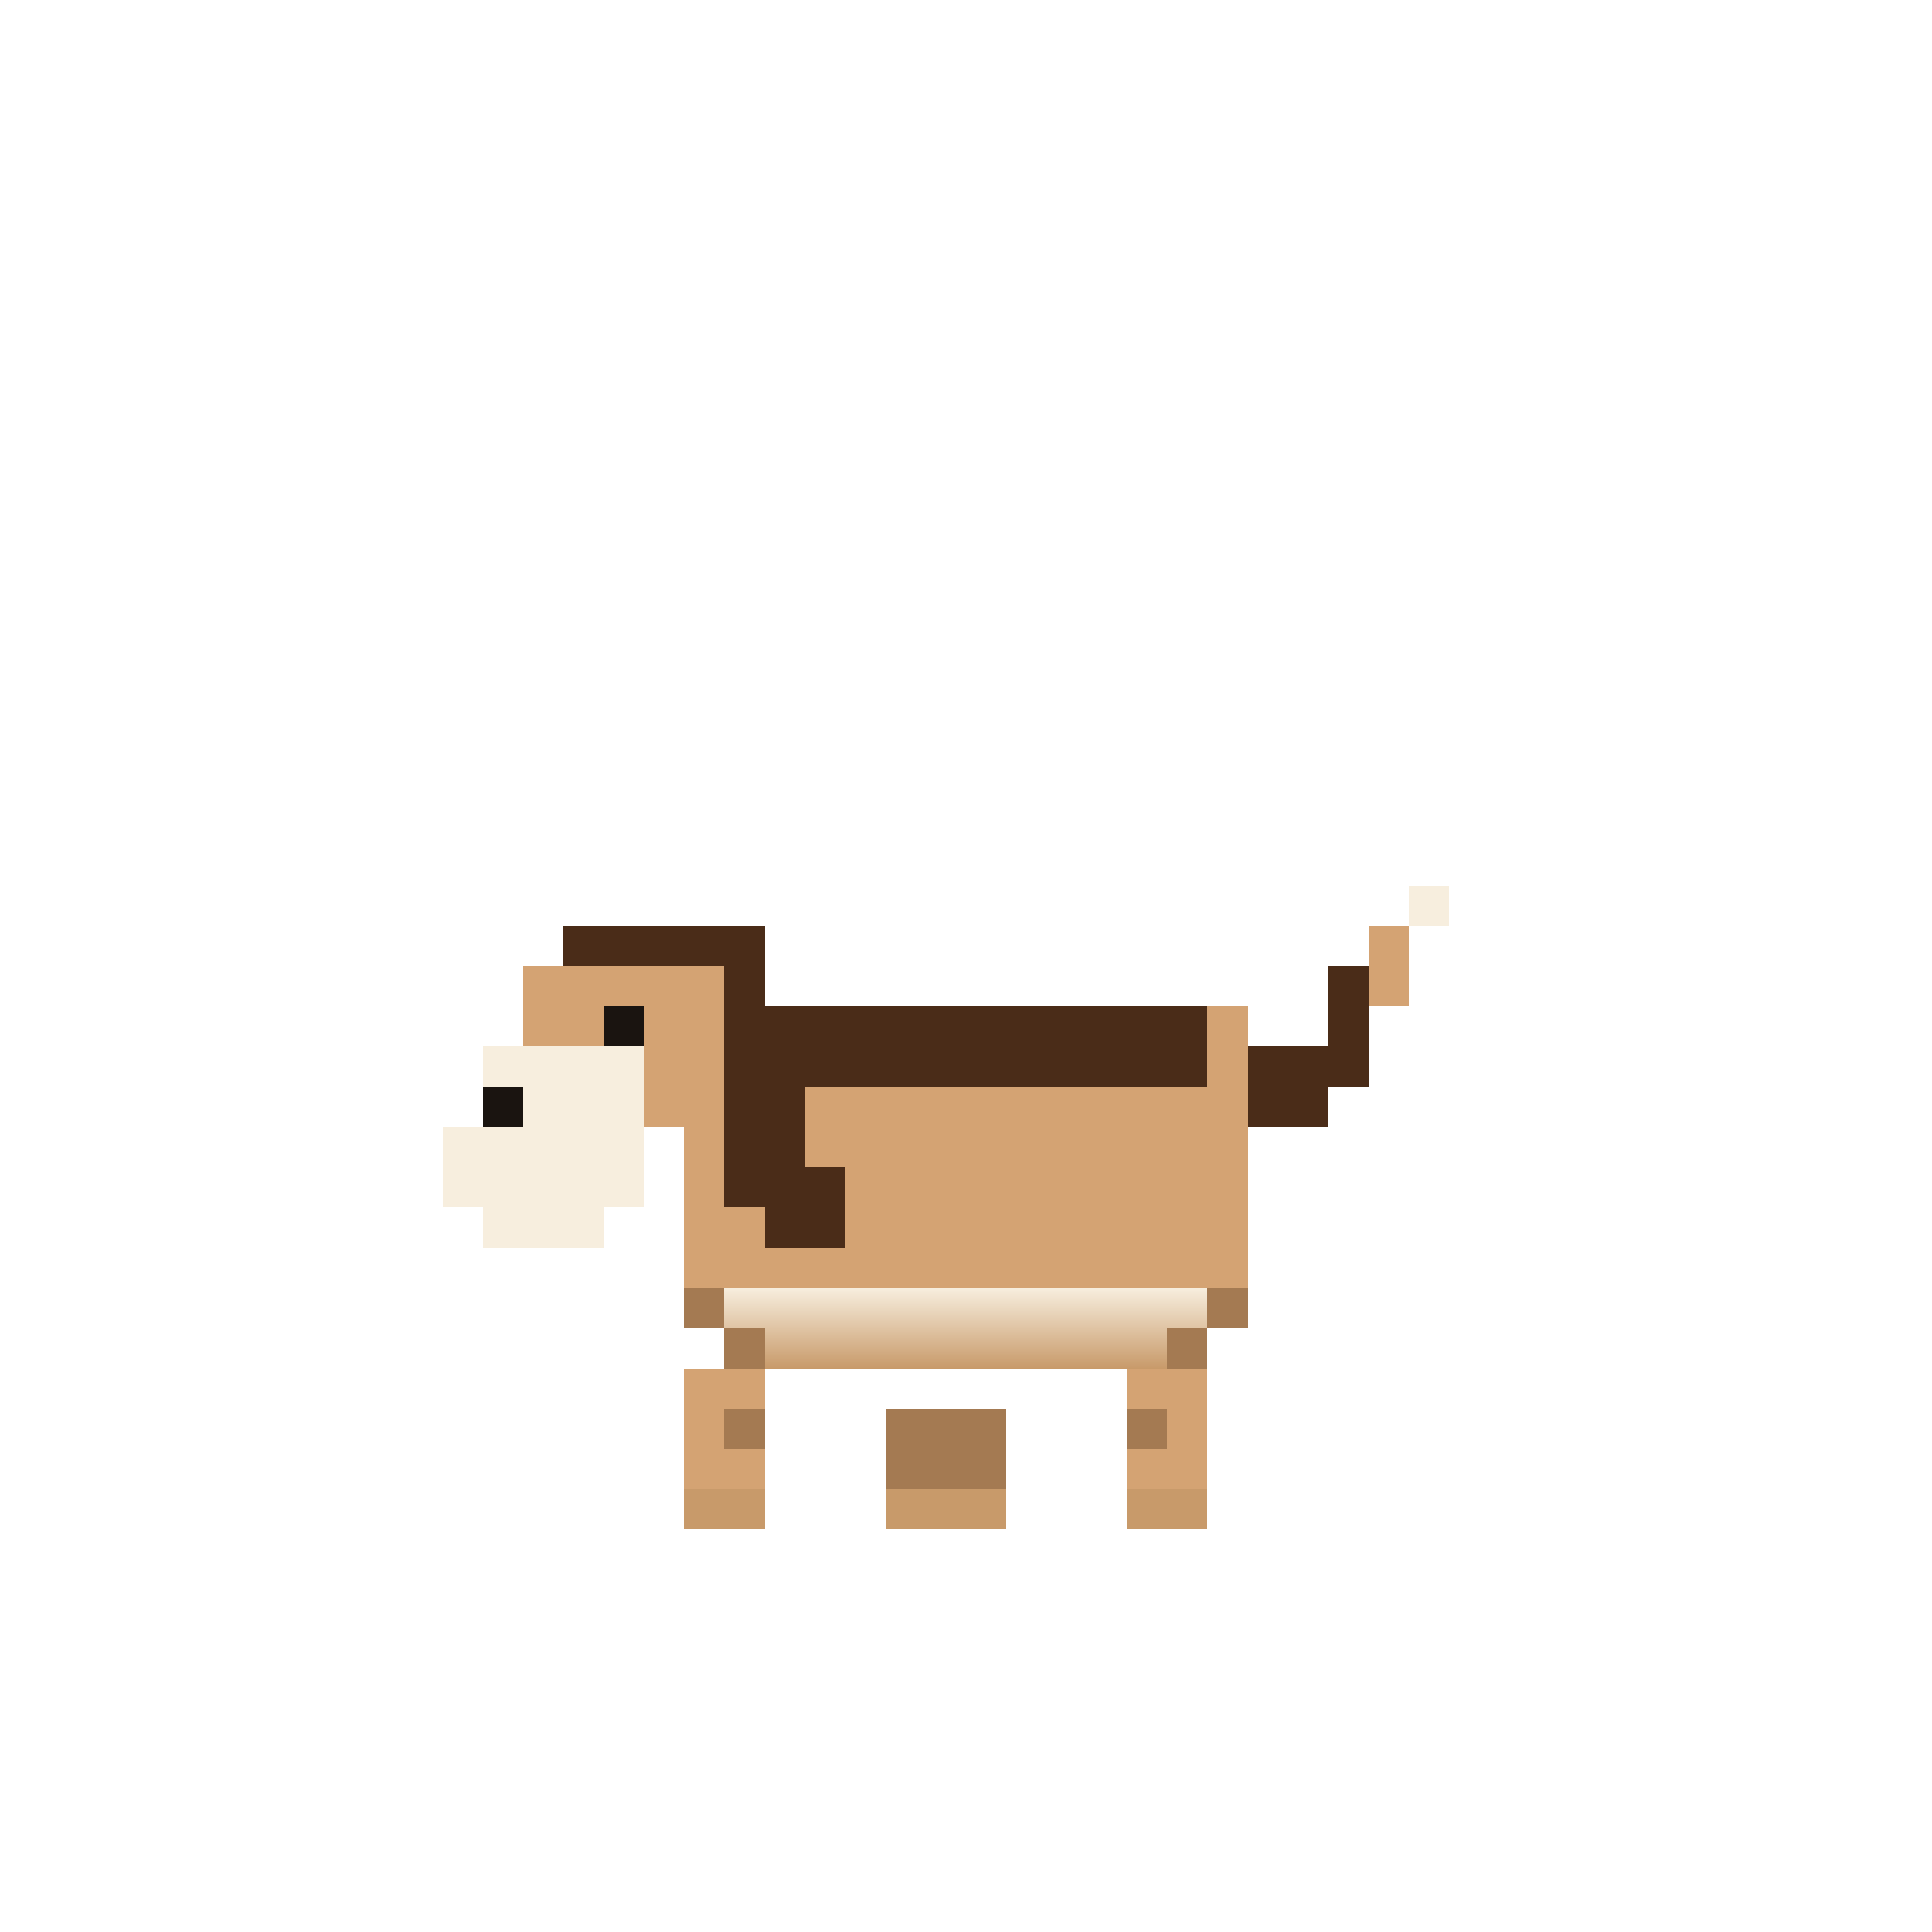
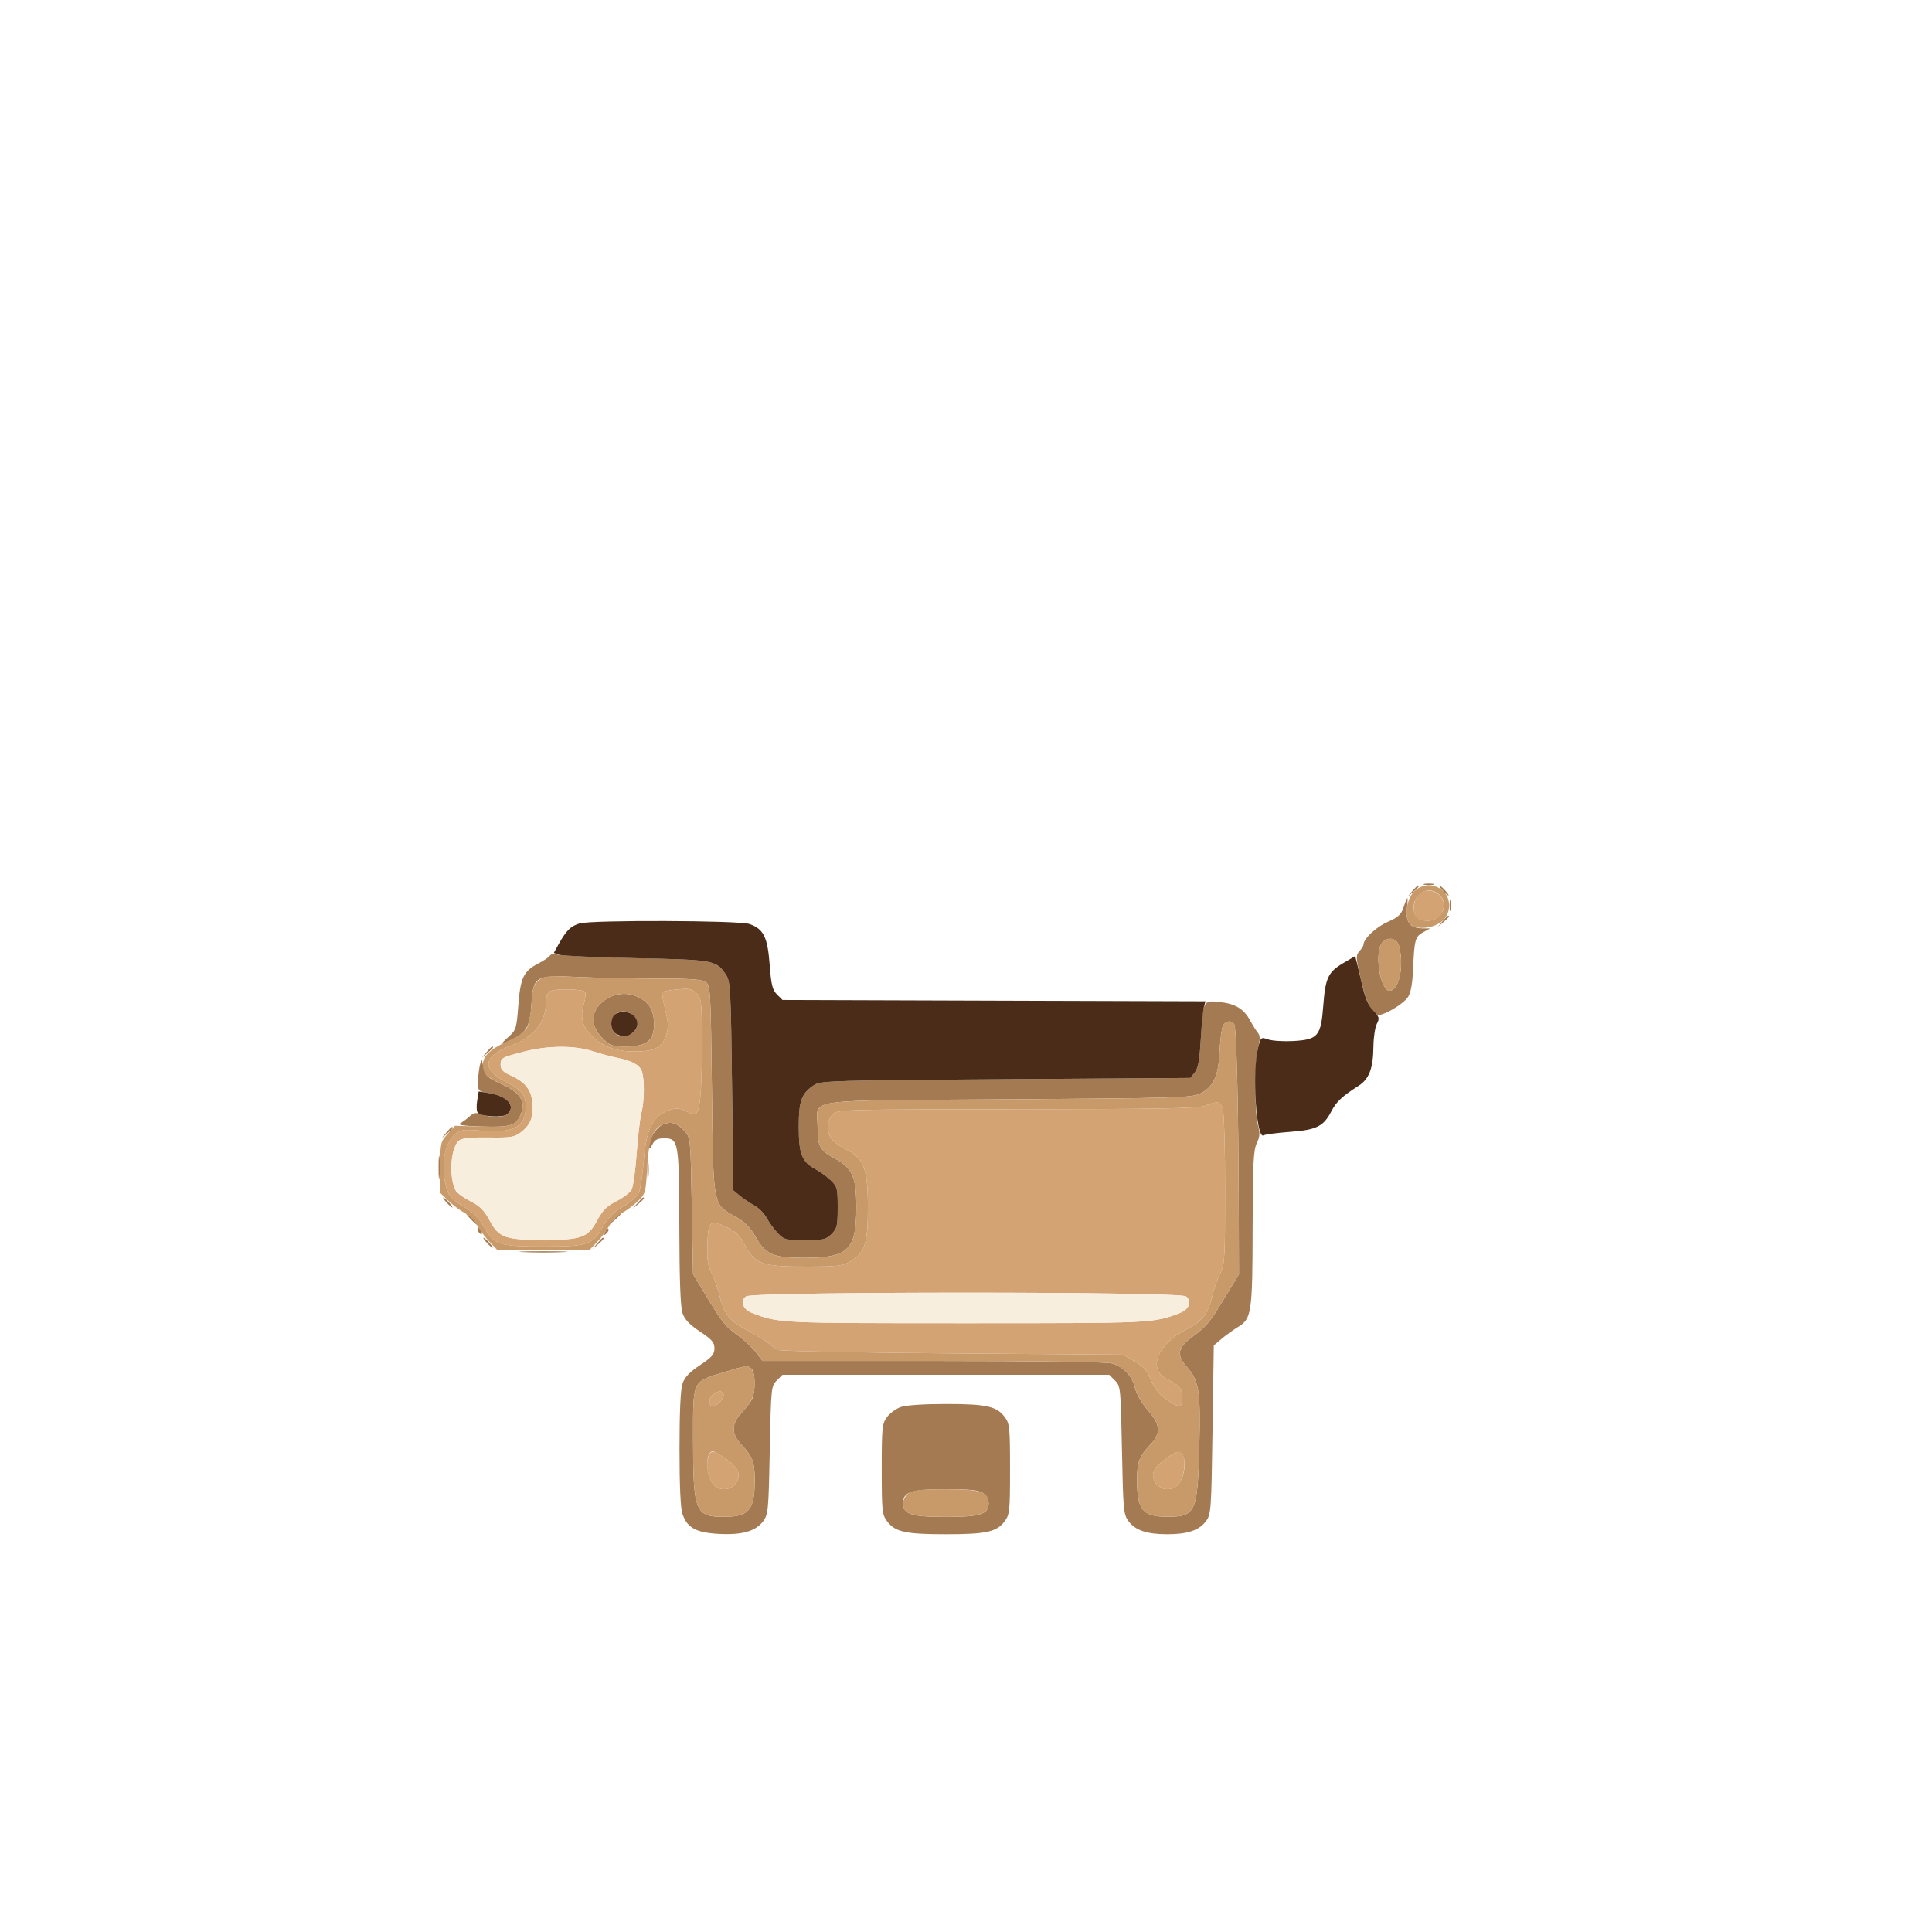
- <svg xmlns="http://www.w3.org/2000/svg" viewBox="0 0 48 48" shape-rendering="crispEdges">
-   <defs>
-     <linearGradient id="belly" x1="0" y1="32" x2="0" y2="34" gradientUnits="userSpaceOnUse" spreadMethod="pad">
-       <stop offset="0" stop-color="#f7eede" />
-       <stop offset="1" stop-color="#c89a6a" />
-     </linearGradient>
-   </defs>
-   <rect x="19" y="25" width="11" height="2" fill="#4a2c18" />
-   <rect x="30" y="25" width="1" height="2" fill="#d4a373" />
-   <rect x="17" y="25" width="2" height="2" fill="#d4a373" />
-   <rect x="17" y="27" width="14" height="2" fill="#d4a373" />
-   <rect x="17" y="29" width="14" height="3" fill="#d4a373" />
-   <rect x="17" y="32" width="1" height="1" fill="#a47a52" />
-   <rect x="30" y="32" width="1" height="1" fill="#a47a52" />
-   <rect x="18" y="32" width="12" height="1" fill="url(#belly)" />
-   <rect x="18" y="33" width="1" height="1" fill="#a47a52" />
-   <rect x="29" y="33" width="1" height="1" fill="#a47a52" />
-   <rect x="19" y="33" width="10" height="1" fill="url(#belly)" />
-   <rect x="17" y="23" width="2" height="2" fill="#4a2c18" />
-   <rect x="18" y="25" width="2" height="5" fill="#4a2c18" />
-   <rect x="19" y="29" width="2" height="2" fill="#4a2c18" />
-   <rect x="14" y="23" width="4" height="1" fill="#4a2c18" />
-   <rect x="13" y="24" width="5" height="2" fill="#d4a373" />
-   <rect x="16" y="26" width="2" height="2" fill="#d4a373" />
-   <rect x="12" y="26" width="4" height="2" fill="url(#belly)" />
-   <rect x="11" y="28" width="5" height="2" fill="url(#belly)" />
-   <rect x="12" y="30" width="3" height="1" fill="url(#belly)" />
-   <rect x="15" y="25" width="1" height="1" fill="#1a1410" />
-   <rect x="12" y="27" width="1" height="1" fill="#1a1410" />
-   <rect x="31" y="26" width="2" height="2" fill="#4a2c18" />
-   <rect x="33" y="24" width="1" height="3" fill="#4a2c18" />
-   <rect x="34" y="23" width="1" height="2" fill="#d4a373" />
-   <rect x="35" y="22" width="1" height="1" fill="url(#belly)" />
-   <rect x="28" y="34" width="2" height="3" fill="#d4a373" />
-   <rect x="28" y="35" width="1" height="1" fill="#a47a52" />
-   <rect x="28" y="37" width="2" height="1" fill="url(#belly)" />
-   <rect x="23" y="35" width="2" height="2" fill="#a47a52" />
-   <rect x="23" y="37" width="2" height="1" fill="url(#belly)" />
-   <rect x="22" y="35" width="2" height="2" fill="#a47a52" />
-   <rect x="22" y="37" width="2" height="1" fill="url(#belly)" />
-   <rect x="17" y="34" width="2" height="3" fill="#d4a373" />
-   <rect x="18" y="35" width="1" height="1" fill="#a47a52" />
-   <rect x="17" y="37" width="2" height="1" fill="url(#belly)" />
+ <svg xmlns="http://www.w3.org/2000/svg" viewBox="0 0 48 48" width="48" height="48">
+   <g transform="scale(0.0625 0.0625) translate(0,768) scale(1,-1)" fill="#d4a373" stroke="none">
+     <path d="M563.65 412.17 C561.73 410.04 561.47 404.93 563.20 403.20 C565.02 401.38 570.47 401.75 572.35 403.83 C573.26 404.83 574.00 406.79 574.00 408.17 C574.00 413.30 567.09 415.97 563.65 412.17 Z M218.75 373.98 C217.62 373.28 217.00 371.66 217.00 369.42 C217.00 361.69 212.16 355.69 203.29 352.44 C192.02 348.32 191.16 342.97 200.98 338.01 C207.44 334.75 209.00 332.80 209.00 328.00 C209.00 320.17 204.28 317.53 192.03 318.50 C183.82 319.15 183.17 319.05 180.58 316.82 C176.14 313.01 174.97 302.11 178.11 293.93 C178.69 292.42 181.25 290.12 184.27 288.40 C188.06 286.23 190.23 284.06 192.40 280.27 C196.46 273.15 198.44 272.50 216.00 272.50 C233.56 272.50 235.54 273.15 239.60 280.27 C241.77 284.06 243.94 286.23 247.73 288.40 C250.72 290.11 253.37 292.47 254.00 294.01 C254.61 295.47 255.46 301.13 255.88 306.59 C256.92 319.71 259.70 324.91 266.77 326.93 C268.91 327.55 270.62 327.39 272.52 326.40 C274.01 325.63 275.58 325.00 276.02 325.00 C278.13 325.00 279.00 332.62 279.00 351.15 C279.00 370.06 278.90 371.10 276.87 373.13 C275.05 374.95 273.97 375.17 269.27 374.69 C266.25 374.38 263.57 373.90 263.29 373.63 C263.02 373.36 263.53 370.23 264.42 366.69 C265.77 361.28 265.83 359.63 264.77 356.40 C263.16 351.52 260.23 350.03 252.22 350.01 C245.18 350.00 239.81 351.85 235.82 355.67 C231.55 359.76 230.53 363.23 232.01 368.54 C232.71 371.03 232.98 373.35 232.62 373.72 C231.45 374.88 220.56 375.09 218.75 373.98 Z M235.62 350.13 C238.85 349.10 243.07 347.95 245.00 347.57 C251.08 346.37 254.14 344.76 255.08 342.28 C256.28 339.12 256.21 330.54 254.95 325.50 C254.39 323.30 253.55 316.04 253.07 309.37 C252.59 302.70 251.69 296.28 251.06 295.12 C250.44 293.95 247.73 291.88 245.04 290.52 C241.20 288.58 239.54 286.90 237.32 282.77 C233.72 276.05 231.12 275.11 216.00 275.11 C200.88 275.11 198.28 276.05 194.68 282.77 C192.46 286.90 190.80 288.58 186.96 290.52 C184.27 291.88 181.66 293.79 181.15 294.75 C178.28 300.22 179.16 312.18 182.63 314.72 C183.79 315.57 187.60 315.93 194.22 315.83 C202.69 315.69 204.46 315.95 206.79 317.68 C210.78 320.65 212.14 323.85 211.69 329.28 C211.22 334.82 208.87 337.85 202.95 340.52 C200.02 341.84 199.00 342.89 199.00 344.59 C199.00 347.46 199.32 347.65 208.20 349.94 C217.84 352.43 228.16 352.50 235.62 350.13 Z M479.00 328.44 C476.22 327.39 460.84 327.10 404.25 327.06 C334.37 327.00 332.96 326.96 331.00 325.00 C328.63 322.63 328.41 318.29 330.49 315.32 C331.31 314.14 333.98 312.22 336.43 311.03 C343.41 307.65 345.00 303.37 345.00 287.93 C345.00 273.64 343.77 269.89 338.00 266.53 C334.92 264.74 332.77 264.50 320.00 264.50 C302.89 264.50 300.12 265.51 296.00 273.29 C294.14 276.80 292.39 278.53 289.15 280.06 C282.25 283.31 281.55 282.74 281.21 273.63 C280.98 267.47 281.32 265.00 282.80 262.14 C283.84 260.14 285.24 256.21 285.91 253.42 C287.75 245.69 289.99 242.83 297.09 239.14 C300.62 237.30 304.40 235.02 305.50 234.05 C306.60 233.09 308.18 231.89 309.00 231.40 C309.83 230.90 341.08 230.28 378.50 230.00 L446.50 229.50 L451.10 226.80 C454.65 224.71 456.08 223.07 457.41 219.58 C458.56 216.58 460.51 214.06 463.27 212.04 C468.64 208.08 470.00 208.15 470.00 212.38 C470.00 215.98 468.89 217.31 463.74 219.88 C456.12 223.69 460.11 233.69 471.54 239.48 C477.93 242.71 480.28 245.82 482.09 253.42 C482.75 256.21 484.13 260.07 485.15 261.99 C486.83 265.15 487.00 268.18 487.00 295.17 C487.00 312.05 486.58 325.98 486.02 327.43 C484.95 330.27 484.14 330.38 479.00 328.44 Z M471.43 252.67 C473.88 250.89 472.73 247.53 469.22 246.16 C458.52 241.99 458.68 242.00 384.00 242.00 C309.32 242.00 309.48 241.99 298.78 246.16 C295.27 247.53 294.12 250.89 296.57 252.67 C299.25 254.63 468.75 254.63 471.43 252.67 Z M283.75 213.92 C281.70 212.72 281.39 209.00 283.35 209.00 C285.23 209.00 288.33 212.65 287.54 213.94 C286.73 215.24 286.01 215.24 283.75 213.92 Z M281.40 188.46 C280.56 185.10 281.63 180.07 283.67 177.82 C286.08 175.15 290.61 175.48 292.56 178.45 C294.73 181.77 293.72 184.30 288.75 187.95 C283.71 191.66 282.23 191.77 281.40 188.46 Z M463.25 187.95 C458.28 184.30 457.27 181.77 459.44 178.45 C461.39 175.48 465.92 175.15 468.33 177.82 C471.49 181.31 471.75 191.00 468.68 191.00 C467.97 191.00 465.53 189.63 463.25 187.95 Z" />
+   </g>
+   <g transform="scale(0.0625 0.0625) translate(0,768) scale(1,-1)" fill="#a47a52" stroke="none">
+     <path d="M566.25 416.31 C567.21 416.06 568.79 416.06 569.75 416.31 C570.71 416.56 569.92 416.77 568.00 416.77 C566.08 416.77 565.29 416.56 566.25 416.31 Z M561.40 413.75 L559.50 411.50 L561.75 413.40 C563.86 415.20 564.46 416.00 563.65 416.00 C563.47 416.00 562.45 414.99 561.40 413.75 Z M573.50 414.00 C574.50 412.90 575.53 412.00 575.81 412.00 C576.08 412.00 575.50 412.90 574.50 414.00 C573.50 415.10 572.47 416.00 572.19 416.00 C571.92 416.00 572.50 415.10 573.50 414.00 Z M557.97 407.40 C556.98 404.42 555.85 403.38 551.50 401.46 C546.91 399.43 542.00 394.76 542.00 392.42 C542.00 392.00 541.28 390.86 540.40 389.89 C538.92 388.26 538.96 387.38 540.88 379.04 C542.99 369.88 544.96 365.61 547.52 364.63 C549.46 363.89 557.76 368.70 559.74 371.72 C560.83 373.39 561.49 377.06 561.73 382.86 C562.22 394.43 562.57 395.70 565.76 397.43 L568.50 398.92 L565.32 398.96 C560.59 399.02 558.68 401.46 559.27 406.68 C559.54 409.06 559.62 411.00 559.45 411.00 C559.29 411.00 558.62 409.38 557.97 407.40 Z M576.23 408.00 C576.23 406.07 576.44 405.29 576.69 406.25 C576.94 407.21 576.94 408.79 576.69 409.75 C576.44 410.71 576.23 409.93 576.23 408.00 Z M573.40 401.75 L571.50 399.50 L573.75 401.40 C574.99 402.45 576.00 403.47 576.00 403.65 C576.00 404.46 575.20 403.86 573.40 401.75 Z M556.11 392.00 C558.18 384.50 556.34 374.88 552.71 374.18 C548.68 373.41 546.04 389.90 549.62 393.48 C551.92 395.78 555.28 395.01 556.11 392.00 Z M218.55 388.08 C218.17 387.47 216.10 386.07 213.95 384.97 C208.13 382.00 206.87 379.36 206.04 368.33 C205.34 359.14 205.15 358.52 202.14 355.83 C198.38 352.47 198.74 352.32 204.03 355.01 C209.40 357.76 210.70 360.25 211.27 368.94 C212.00 380.01 212.75 380.44 229.91 379.63 C237.28 379.28 251.26 379.00 260.97 379.00 C274.62 379.00 279.06 378.68 280.56 377.58 C282.41 376.23 282.52 374.28 283.00 334.83 C283.57 287.67 283.22 289.57 292.37 284.35 C296.07 282.23 298.25 280.04 300.41 276.25 C304.45 269.18 307.25 268.00 320.00 268.00 C337.17 268.00 340.41 271.17 340.41 288.00 C340.41 300.10 338.86 303.67 331.95 307.43 C325.81 310.77 325.00 312.26 325.00 320.24 C325.00 331.56 317.01 330.43 400.67 331.00 C467.68 331.46 473.78 331.64 477.04 333.27 C482.41 335.94 484.31 340.03 484.81 349.98 C485.05 354.67 485.65 359.29 486.16 360.25 C487.21 362.28 489.54 362.55 490.64 360.78 C491.52 359.35 492.30 328.03 492.42 289.00 L492.50 261.50 L488.58 255.00 C480.87 242.19 479.95 241.03 474.51 237.01 C467.98 232.18 467.44 229.54 471.96 224.40 C476.65 219.05 477.30 214.79 476.74 193.00 C476.07 166.76 475.29 165.06 464.00 165.06 C454.23 165.06 452.00 167.77 452.00 179.63 C452.00 186.83 452.81 188.99 457.29 193.72 C461.59 198.26 461.34 201.68 456.28 207.42 C453.94 210.08 451.78 213.82 451.16 216.30 C449.90 221.29 446.70 224.65 441.92 226.02 C439.85 226.62 411.85 227.00 370.81 227.00 L303.10 227.00 L300.45 230.48 C298.99 232.40 295.60 235.54 292.92 237.46 C288.12 240.91 287.14 242.18 279.42 255.00 L275.50 261.50 L275.00 288.67 C274.50 315.68 274.49 315.86 272.09 318.40 C269.05 321.64 266.94 322.31 263.68 321.07 C260.99 320.04 257.99 315.40 258.01 312.30 C258.03 310.93 258.33 311.09 259.29 313.00 C260.27 314.94 261.33 315.50 264.00 315.50 C269.76 315.50 269.96 314.32 270.04 280.00 C270.09 259.17 270.49 248.39 271.31 246.00 C272.17 243.47 274.10 241.44 278.25 238.68 C283.01 235.51 284.00 234.36 284.00 232.00 C284.00 229.64 283.01 228.49 278.25 225.32 C274.10 222.56 272.17 220.53 271.31 218.00 C270.52 215.70 270.11 206.81 270.11 192.00 C270.11 177.14 270.52 168.34 271.31 166.09 C273.21 160.65 276.72 158.74 285.71 158.25 C295.00 157.75 300.42 159.30 303.40 163.32 C305.37 165.96 305.53 167.75 306.00 191.55 C306.49 216.32 306.56 217.01 308.78 219.22 L311.06 221.50 L376.00 221.50 L440.94 221.50 L443.22 219.22 C445.44 217.01 445.51 216.32 446.00 191.55 C446.47 167.75 446.63 165.96 448.59 163.32 C451.30 159.67 455.92 158.11 464.00 158.11 C472.08 158.11 476.70 159.67 479.41 163.32 C481.41 166.02 481.52 167.62 482.00 199.65 L482.50 233.17 L485.66 235.83 C487.40 237.30 490.32 239.41 492.16 240.52 C497.53 243.76 497.88 246.14 497.94 279.85 C497.99 305.29 498.25 310.73 499.57 313.51 C500.83 316.16 500.93 317.59 500.08 320.66 C498.67 325.72 498.70 345.92 500.12 351.56 C500.99 355.00 500.96 356.35 499.99 357.51 C499.30 358.34 497.96 360.47 497.02 362.23 C494.49 366.94 491.07 369.03 484.84 369.68 C478.14 370.37 478.23 370.56 477.32 354.67 C476.85 346.52 476.26 343.31 474.93 341.67 L473.18 339.50 L399.79 339.00 C331.87 338.54 326.21 338.37 323.72 336.74 C318.59 333.37 317.52 330.49 317.52 320.00 C317.52 309.20 318.78 306.08 324.29 303.15 C326.01 302.24 328.67 300.30 330.21 298.83 C332.82 296.33 333.00 295.62 333.00 288.03 C333.00 280.74 332.75 279.66 330.55 277.45 C328.34 275.25 327.26 275.00 319.97 275.00 C312.38 275.00 311.67 275.18 309.17 277.79 C307.70 279.33 305.73 282.04 304.78 283.82 C303.83 285.60 301.63 287.83 299.89 288.78 C298.15 289.73 295.55 291.47 294.11 292.66 L291.50 294.82 L291.00 336.21 C290.55 373.54 290.33 377.86 288.74 380.28 C284.77 386.32 284.15 386.44 253.05 387.13 C237.35 387.48 223.32 388.09 221.87 388.48 C220.27 388.91 218.96 388.75 218.55 388.08 Z M241.31 371.05 C234.87 367.12 234.09 360.71 239.40 355.40 C242.51 352.29 243.31 352.00 248.77 352.00 C257.04 352.00 260.00 354.33 260.00 360.85 C260.00 366.18 258.23 369.31 253.99 371.51 C250.03 373.55 245.13 373.37 241.31 371.05 Z M251.17 364.75 C253.80 362.63 254.10 360.10 251.98 357.98 C248.38 354.38 243.00 356.18 243.00 360.99 C243.00 365.31 247.76 367.50 251.17 364.75 Z M193.40 349.75 L191.50 347.50 L193.75 349.40 C195.86 351.20 196.46 352.00 195.65 352.00 C195.47 352.00 194.45 350.99 193.40 349.75 Z M190.67 344.11 C190.30 342.26 190.00 339.27 190.00 337.46 C190.00 334.37 190.25 334.14 194.25 333.49 C201.69 332.29 205.12 328.52 201.80 325.20 C200.33 323.73 195.07 323.64 191.41 325.03 C189.20 325.88 188.31 325.72 186.60 324.17 C185.44 323.13 183.75 321.87 182.83 321.39 C181.74 320.81 184.76 320.39 191.55 320.19 C203.05 319.86 205.14 320.50 206.98 324.96 C209.12 330.13 206.88 333.69 199.36 337.06 C194.28 339.34 192.95 340.43 192.45 342.69 C192.10 344.24 191.72 345.94 191.58 346.48 C191.45 347.03 191.04 345.96 190.67 344.11 Z M177.40 317.75 L175.50 315.50 L177.75 317.40 C179.86 319.20 180.46 320.00 179.65 320.00 C179.47 320.00 178.45 318.99 177.40 317.75 Z M174.34 304.00 C174.34 299.88 174.51 298.19 174.73 300.25 C174.94 302.31 174.94 305.69 174.73 307.75 C174.51 309.81 174.34 308.12 174.34 304.00 Z M257.32 303.00 C257.32 299.43 257.50 297.96 257.72 299.75 C257.95 301.54 257.95 304.46 257.72 306.25 C257.50 308.04 257.32 306.57 257.32 303.00 Z M177.50 290.00 C178.50 288.90 179.53 288.00 179.81 288.00 C180.08 288.00 179.50 288.90 178.50 290.00 C177.50 291.10 176.47 292.00 176.19 292.00 C175.92 292.00 176.50 291.10 177.50 290.00 Z M253.40 289.75 L251.50 287.50 L253.75 289.40 C255.86 291.20 256.46 292.00 255.65 292.00 C255.47 292.00 254.45 290.99 253.40 289.75 Z M187.00 283.50 C188.29 282.12 189.57 281.00 189.85 281.00 C190.12 281.00 189.29 282.12 188.00 283.50 C186.71 284.88 185.43 286.00 185.15 286.00 C184.88 286.00 185.71 284.88 187.00 283.50 Z M243.92 283.25 L241.50 280.50 L244.25 282.92 C246.82 285.19 247.46 286.00 246.67 286.00 C246.50 286.00 245.26 284.76 243.92 283.25 Z M190.00 279.06 C190.00 278.54 190.44 277.84 190.99 277.51 C191.56 277.16 191.72 277.56 191.38 278.45 C190.72 280.18 190.00 280.50 190.00 279.06 Z M240.56 278.29 C240.02 276.87 240.14 276.75 241.12 277.73 C241.81 278.41 242.11 279.22 241.81 279.53 C241.50 279.83 240.94 279.28 240.56 278.29 Z M193.50 274.00 C194.50 272.90 195.53 272.00 195.81 272.00 C196.08 272.00 195.50 272.90 194.50 274.00 C193.50 275.10 192.47 276.00 192.19 276.00 C191.92 276.00 192.50 275.10 193.50 274.00 Z M237.40 273.75 L235.50 271.50 L237.75 273.40 C239.86 275.20 240.46 276.00 239.65 276.00 C239.47 276.00 238.45 274.99 237.40 273.75 Z M208.25 270.26 C212.51 270.07 219.49 270.07 223.75 270.26 C228.01 270.44 224.53 270.60 216.00 270.60 C207.47 270.60 203.99 270.44 208.25 270.26 Z M298.80 223.80 C300.31 222.29 300.36 214.58 298.88 211.68 C298.26 210.48 296.39 208.05 294.71 206.28 C292.68 204.13 291.67 202.04 291.67 200.00 C291.67 197.96 292.68 195.87 294.71 193.72 C299.19 188.99 300.00 186.83 300.00 179.63 C300.00 167.77 297.78 165.08 287.94 165.03 C276.31 164.98 275.51 167.00 275.50 196.22 C275.50 219.50 275.09 218.62 287.52 222.42 C296.96 225.32 297.25 225.35 298.80 223.80 Z M358.09 208.69 C356.22 208.04 353.75 206.23 352.59 204.68 C350.65 202.06 350.50 200.55 350.50 184.00 C350.50 167.45 350.65 165.94 352.59 163.32 C355.78 159.03 359.89 158.11 376.00 158.11 C392.11 158.11 396.22 159.03 399.41 163.32 C401.35 165.94 401.50 167.45 401.50 184.00 C401.50 200.55 401.35 202.06 399.41 204.68 C396.22 208.97 392.11 209.89 376.00 209.89 C367.33 209.89 360.13 209.41 358.09 208.69 Z M390.78 174.44 C392.02 173.57 393.00 171.83 393.00 170.50 C393.00 166.04 389.79 165.00 376.00 165.00 C362.21 165.00 359.00 166.04 359.00 170.50 C359.00 174.96 362.21 176.00 376.00 176.00 C385.74 176.00 389.05 175.65 390.78 174.44 Z" />
+   </g>
+   <g transform="scale(0.0625 0.0625) translate(0,768) scale(1,-1)" fill="#4a2c18" stroke="none">
+     <path d="M230.42 400.92 C226.94 399.91 225.10 398.12 222.17 392.85 L220.14 389.20 L222.32 388.45 C223.52 388.04 237.35 387.43 253.05 387.10 C284.16 386.45 284.77 386.33 288.74 380.28 C290.33 377.86 290.55 373.54 291.00 336.21 L291.50 294.82 L294.11 292.66 C295.55 291.47 298.15 289.73 299.89 288.78 C301.63 287.83 303.83 285.60 304.78 283.82 C305.73 282.04 307.70 279.33 309.17 277.79 C311.67 275.18 312.38 275.00 319.97 275.00 C327.26 275.00 328.34 275.25 330.55 277.45 C332.75 279.66 333.00 280.74 333.00 288.03 C333.00 295.62 332.82 296.33 330.21 298.83 C328.67 300.30 326.01 302.24 324.29 303.15 C318.78 306.08 317.52 309.20 317.52 320.00 C317.52 330.49 318.59 333.37 323.72 336.74 C326.21 338.37 331.87 338.54 399.79 339.00 L473.18 339.50 L474.93 341.67 C476.26 343.31 476.85 346.52 477.32 354.67 C477.66 360.63 478.23 366.50 478.58 367.73 L479.22 369.97 L395.14 370.23 L311.06 370.50 L308.87 372.69 C307.05 374.50 306.55 376.52 305.95 384.56 C305.12 395.53 303.52 398.73 297.91 400.69 C293.82 402.13 235.24 402.33 230.42 400.92 Z M534.21 385.30 C527.99 381.68 526.87 379.38 526.04 368.44 C525.11 356.09 523.97 354.73 514.04 354.17 C510.21 353.96 505.75 354.24 504.13 354.80 C501.25 355.81 501.17 355.74 500.10 351.47 C497.67 341.83 499.38 314.88 502.31 316.69 C502.91 317.06 507.63 317.68 512.81 318.07 C523.43 318.88 526.12 320.23 529.28 326.32 C531.22 330.05 533.58 332.25 540.00 336.34 C544.27 339.06 545.86 343.25 545.96 352.00 C546.00 355.57 546.61 359.62 547.31 361.00 C548.47 363.25 548.33 363.77 545.88 366.24 C543.82 368.32 542.64 371.28 541.00 378.49 C539.81 383.72 538.76 387.95 538.67 387.90 C538.58 387.84 536.57 386.68 534.21 385.30 Z M244.75 364.92 C242.33 363.51 242.45 358.37 244.93 357.04 C247.80 355.50 249.77 355.77 251.98 357.98 C256.20 362.20 250.11 368.04 244.75 364.92 Z M189.67 330.34 C189.33 328.25 189.45 326.15 189.94 325.66 C191.48 324.12 199.85 323.63 201.49 324.99 C205.32 328.17 201.89 332.26 194.39 333.47 L190.28 334.13 L189.67 330.34 Z" />
+   </g>
+   <g transform="scale(0.0625 0.0625) translate(0,768) scale(1,-1)" fill="#c89a6a" stroke="none">
+     <path d="M562.06 413.56 C558.94 410.24 558.11 403.03 560.57 400.57 C563.03 398.11 570.24 398.94 573.56 402.06 C576.85 405.14 576.91 410.80 573.69 413.83 C570.45 416.86 565.04 416.74 562.06 413.56 Z M572.17 412.35 C576.22 408.68 573.24 402.00 567.55 402.00 C563.61 402.00 562.00 403.56 562.00 407.37 C562.00 413.14 568.03 416.09 572.17 412.35 Z M549.62 393.48 C546.04 389.90 548.68 373.41 552.71 374.18 C556.34 374.88 558.18 384.50 556.11 392.00 C555.28 395.01 551.92 395.78 549.62 393.48 Z M214.13 378.33 C212.13 376.69 211.68 375.23 211.27 368.94 C211.00 364.85 210.12 360.45 209.31 359.16 C208.49 357.87 205.28 355.67 202.17 354.27 C192.99 350.15 190.57 346.89 192.65 341.47 C193.01 340.54 196.08 338.54 199.48 337.01 C206.88 333.69 209.11 330.10 206.98 324.96 C205.13 320.49 203.06 319.86 191.39 320.19 L180.85 320.50 L177.92 317.23 C175.10 314.08 175.00 313.62 175.00 303.88 L175.00 293.80 L178.28 290.65 C180.08 288.92 183.02 286.73 184.81 285.78 C186.60 284.83 188.83 282.60 189.78 280.81 C190.73 279.02 192.92 276.08 194.65 274.28 L197.80 271.00 L216.00 271.00 L234.20 271.00 L237.35 274.28 C239.08 276.08 241.27 279.02 242.22 280.81 C243.17 282.60 245.40 284.83 247.19 285.78 C248.98 286.73 251.85 288.85 253.57 290.50 C256.56 293.38 256.71 293.92 257.24 303.60 C257.86 314.86 259.57 319.51 263.68 321.07 C266.94 322.31 269.05 321.64 272.09 318.40 C274.49 315.86 274.50 315.68 275.00 288.67 L275.50 261.50 L279.42 255.00 C287.14 242.18 288.12 240.91 292.92 237.46 C295.60 235.54 298.99 232.40 300.45 230.48 L303.10 227.00 L370.81 227.00 C411.85 227.00 439.85 226.62 441.92 226.02 C446.70 224.65 449.90 221.29 451.16 216.30 C451.78 213.82 453.94 210.08 456.28 207.42 C461.34 201.68 461.59 198.26 457.29 193.72 C452.81 188.99 452.00 186.83 452.00 179.63 C452.00 167.77 454.23 165.06 464.00 165.06 C475.29 165.06 476.07 166.76 476.74 193.00 C477.30 214.79 476.65 219.05 471.96 224.40 C467.44 229.54 467.98 232.18 474.51 237.01 C479.95 241.03 480.87 242.19 488.58 255.00 L492.50 261.50 L492.42 289.00 C492.30 328.03 491.52 359.35 490.64 360.78 C489.54 362.55 487.21 362.28 486.16 360.25 C485.65 359.29 485.05 354.67 484.81 349.98 C484.31 340.03 482.41 335.94 477.04 333.27 C473.78 331.64 467.68 331.46 400.67 331.00 C317.01 330.43 325.00 331.56 325.00 320.24 C325.00 312.26 325.81 310.77 331.95 307.43 C338.86 303.67 340.41 300.10 340.41 288.00 C340.41 271.17 337.17 268.00 320.00 268.00 C307.25 268.00 304.45 269.18 300.41 276.25 C298.25 280.04 296.07 282.23 292.37 284.35 C283.22 289.57 283.57 287.67 283.00 334.83 C282.52 374.28 282.41 376.23 280.56 377.58 C279.06 378.68 274.62 379.00 260.97 379.00 C251.26 379.00 237.28 379.28 229.91 379.63 C217.59 380.21 216.31 380.11 214.13 378.33 Z M232.62 373.72 C232.98 373.35 232.71 371.03 232.01 368.54 C230.53 363.23 231.55 359.76 235.82 355.67 C239.81 351.85 245.18 350.00 252.22 350.01 C260.23 350.03 263.16 351.52 264.77 356.40 C265.83 359.63 265.77 361.28 264.42 366.69 C263.53 370.23 263.02 373.36 263.29 373.63 C263.57 373.90 266.25 374.38 269.27 374.69 C273.97 375.17 275.05 374.95 276.87 373.13 C278.90 371.10 279.00 370.06 279.00 351.15 C279.00 332.62 278.13 325.00 276.02 325.00 C275.58 325.00 274.01 325.63 272.52 326.40 C270.62 327.39 268.91 327.55 266.77 326.93 C259.70 324.91 256.92 319.71 255.88 306.59 C255.46 301.13 254.61 295.47 254.00 294.01 C253.37 292.47 250.72 290.11 247.73 288.40 C243.94 286.23 241.77 284.06 239.60 280.27 C235.54 273.15 233.56 272.50 216.00 272.50 C198.44 272.50 196.46 273.15 192.40 280.27 C190.23 284.06 188.06 286.23 184.27 288.40 C181.25 290.12 178.69 292.42 178.11 293.93 C174.97 302.11 176.14 313.01 180.58 316.82 C183.17 319.05 183.82 319.15 192.03 318.50 C204.28 317.53 209.00 320.17 209.00 328.00 C209.00 332.80 207.44 334.75 200.98 338.01 C191.16 342.97 192.02 348.32 203.29 352.44 C212.16 355.69 217.00 361.69 217.00 369.42 C217.00 371.66 217.62 373.28 218.75 373.98 C220.56 375.09 231.45 374.88 232.62 373.72 Z M253.99 371.51 C258.23 369.31 260.00 366.18 260.00 360.85 C260.00 354.33 257.04 352.00 248.77 352.00 C243.31 352.00 242.51 352.29 239.40 355.40 C234.09 360.71 234.87 367.12 241.31 371.05 C245.13 373.37 250.03 373.55 253.99 371.51 Z M486.02 327.43 C486.58 325.98 487.00 312.05 487.00 295.17 C487.00 268.18 486.83 265.15 485.15 261.99 C484.13 260.07 482.75 256.21 482.09 253.42 C480.28 245.82 477.93 242.71 471.54 239.48 C460.11 233.69 456.12 223.69 463.74 219.88 C468.89 217.31 470.00 215.98 470.00 212.38 C470.00 208.15 468.64 208.08 463.27 212.04 C460.51 214.06 458.56 216.58 457.41 219.58 C456.08 223.07 454.65 224.71 451.10 226.80 L446.50 229.50 L378.50 230.00 C341.08 230.28 309.83 230.90 309.00 231.40 C308.18 231.89 306.60 233.09 305.50 234.05 C304.40 235.02 300.62 237.30 297.09 239.14 C289.99 242.83 287.75 245.69 285.91 253.42 C285.24 256.21 283.84 260.14 282.80 262.14 C281.32 265.00 280.98 267.47 281.21 273.63 C281.55 282.74 282.25 283.31 289.15 280.06 C292.39 278.53 294.14 276.80 296.00 273.29 C300.12 265.51 302.89 264.50 320.00 264.50 C332.77 264.50 334.92 264.74 338.00 266.53 C343.77 269.89 345.00 273.64 345.00 287.93 C345.00 303.37 343.41 307.65 336.43 311.03 C333.98 312.22 331.31 314.14 330.49 315.32 C328.41 318.29 328.63 322.63 331.00 325.00 C332.96 326.96 334.37 327.00 404.25 327.06 C460.84 327.10 476.22 327.39 479.00 328.44 C484.14 330.38 484.95 330.27 486.02 327.43 Z M287.52 222.42 C275.09 218.62 275.50 219.50 275.50 196.22 C275.51 167.00 276.31 164.98 287.94 165.03 C297.78 165.08 300.00 167.77 300.00 179.63 C300.00 186.83 299.19 188.99 294.71 193.72 C292.68 195.87 291.67 197.96 291.67 200.00 C291.67 202.04 292.68 204.13 294.71 206.28 C298.92 210.73 300.00 213.16 300.00 218.23 C300.00 222.49 298.67 225.07 296.55 224.93 C295.97 224.90 291.91 223.77 287.52 222.42 Z M287.54 213.94 C288.33 212.65 285.23 209.00 283.35 209.00 C281.39 209.00 281.70 212.72 283.75 213.92 C286.01 215.24 286.73 215.24 287.54 213.94 Z M288.75 187.95 C293.72 184.30 294.73 181.77 292.56 178.45 C290.61 175.48 286.08 175.15 283.67 177.82 C280.51 181.31 280.25 191.00 283.32 191.00 C284.03 191.00 286.47 189.63 288.75 187.95 Z M470.60 188.46 C471.44 185.10 470.37 180.07 468.33 177.82 C465.92 175.15 461.39 175.48 459.44 178.45 C457.27 181.77 458.28 184.30 463.25 187.95 C468.29 191.66 469.77 191.77 470.60 188.46 Z M361.22 174.44 C359.98 173.57 359.00 171.83 359.00 170.50 C359.00 166.04 362.21 165.00 376.00 165.00 C389.79 165.00 393.00 166.04 393.00 170.50 C393.00 174.96 389.79 176.00 376.00 176.00 C366.26 176.00 362.95 175.65 361.22 174.44 Z" />
+   </g>
+   <g transform="scale(0.0625 0.0625) translate(0,768) scale(1,-1)" fill="#f7eede" stroke="none">
+     <path d="M208.20 349.94 C199.32 347.65 199.00 347.46 199.00 344.59 C199.00 342.89 200.02 341.84 202.95 340.52 C208.87 337.85 211.22 334.82 211.69 329.28 C212.14 323.85 210.78 320.65 206.79 317.68 C204.46 315.95 202.69 315.69 194.22 315.83 C187.60 315.93 183.79 315.57 182.63 314.72 C179.16 312.18 178.28 300.22 181.15 294.75 C181.66 293.79 184.27 291.88 186.96 290.52 C190.80 288.58 192.46 286.90 194.68 282.77 C198.28 276.05 200.88 275.11 216.00 275.11 C231.12 275.11 233.72 276.05 237.32 282.77 C239.54 286.90 241.20 288.58 245.04 290.52 C247.73 291.88 250.44 293.95 251.06 295.12 C251.69 296.28 252.59 302.70 253.07 309.37 C253.55 316.04 254.39 323.30 254.95 325.50 C256.21 330.54 256.28 339.12 255.08 342.28 C254.14 344.76 251.08 346.37 245.00 347.57 C243.07 347.95 238.85 349.10 235.62 350.13 C228.16 352.50 217.84 352.43 208.20 349.94 Z M296.57 252.67 C294.12 250.89 295.27 247.53 298.78 246.16 C309.48 241.99 309.32 242.00 384.00 242.00 C458.68 242.00 458.52 241.99 469.22 246.16 C472.73 247.53 473.88 250.89 471.43 252.67 C468.75 254.63 299.25 254.63 296.57 252.67 Z" />
+   </g>
</svg>
